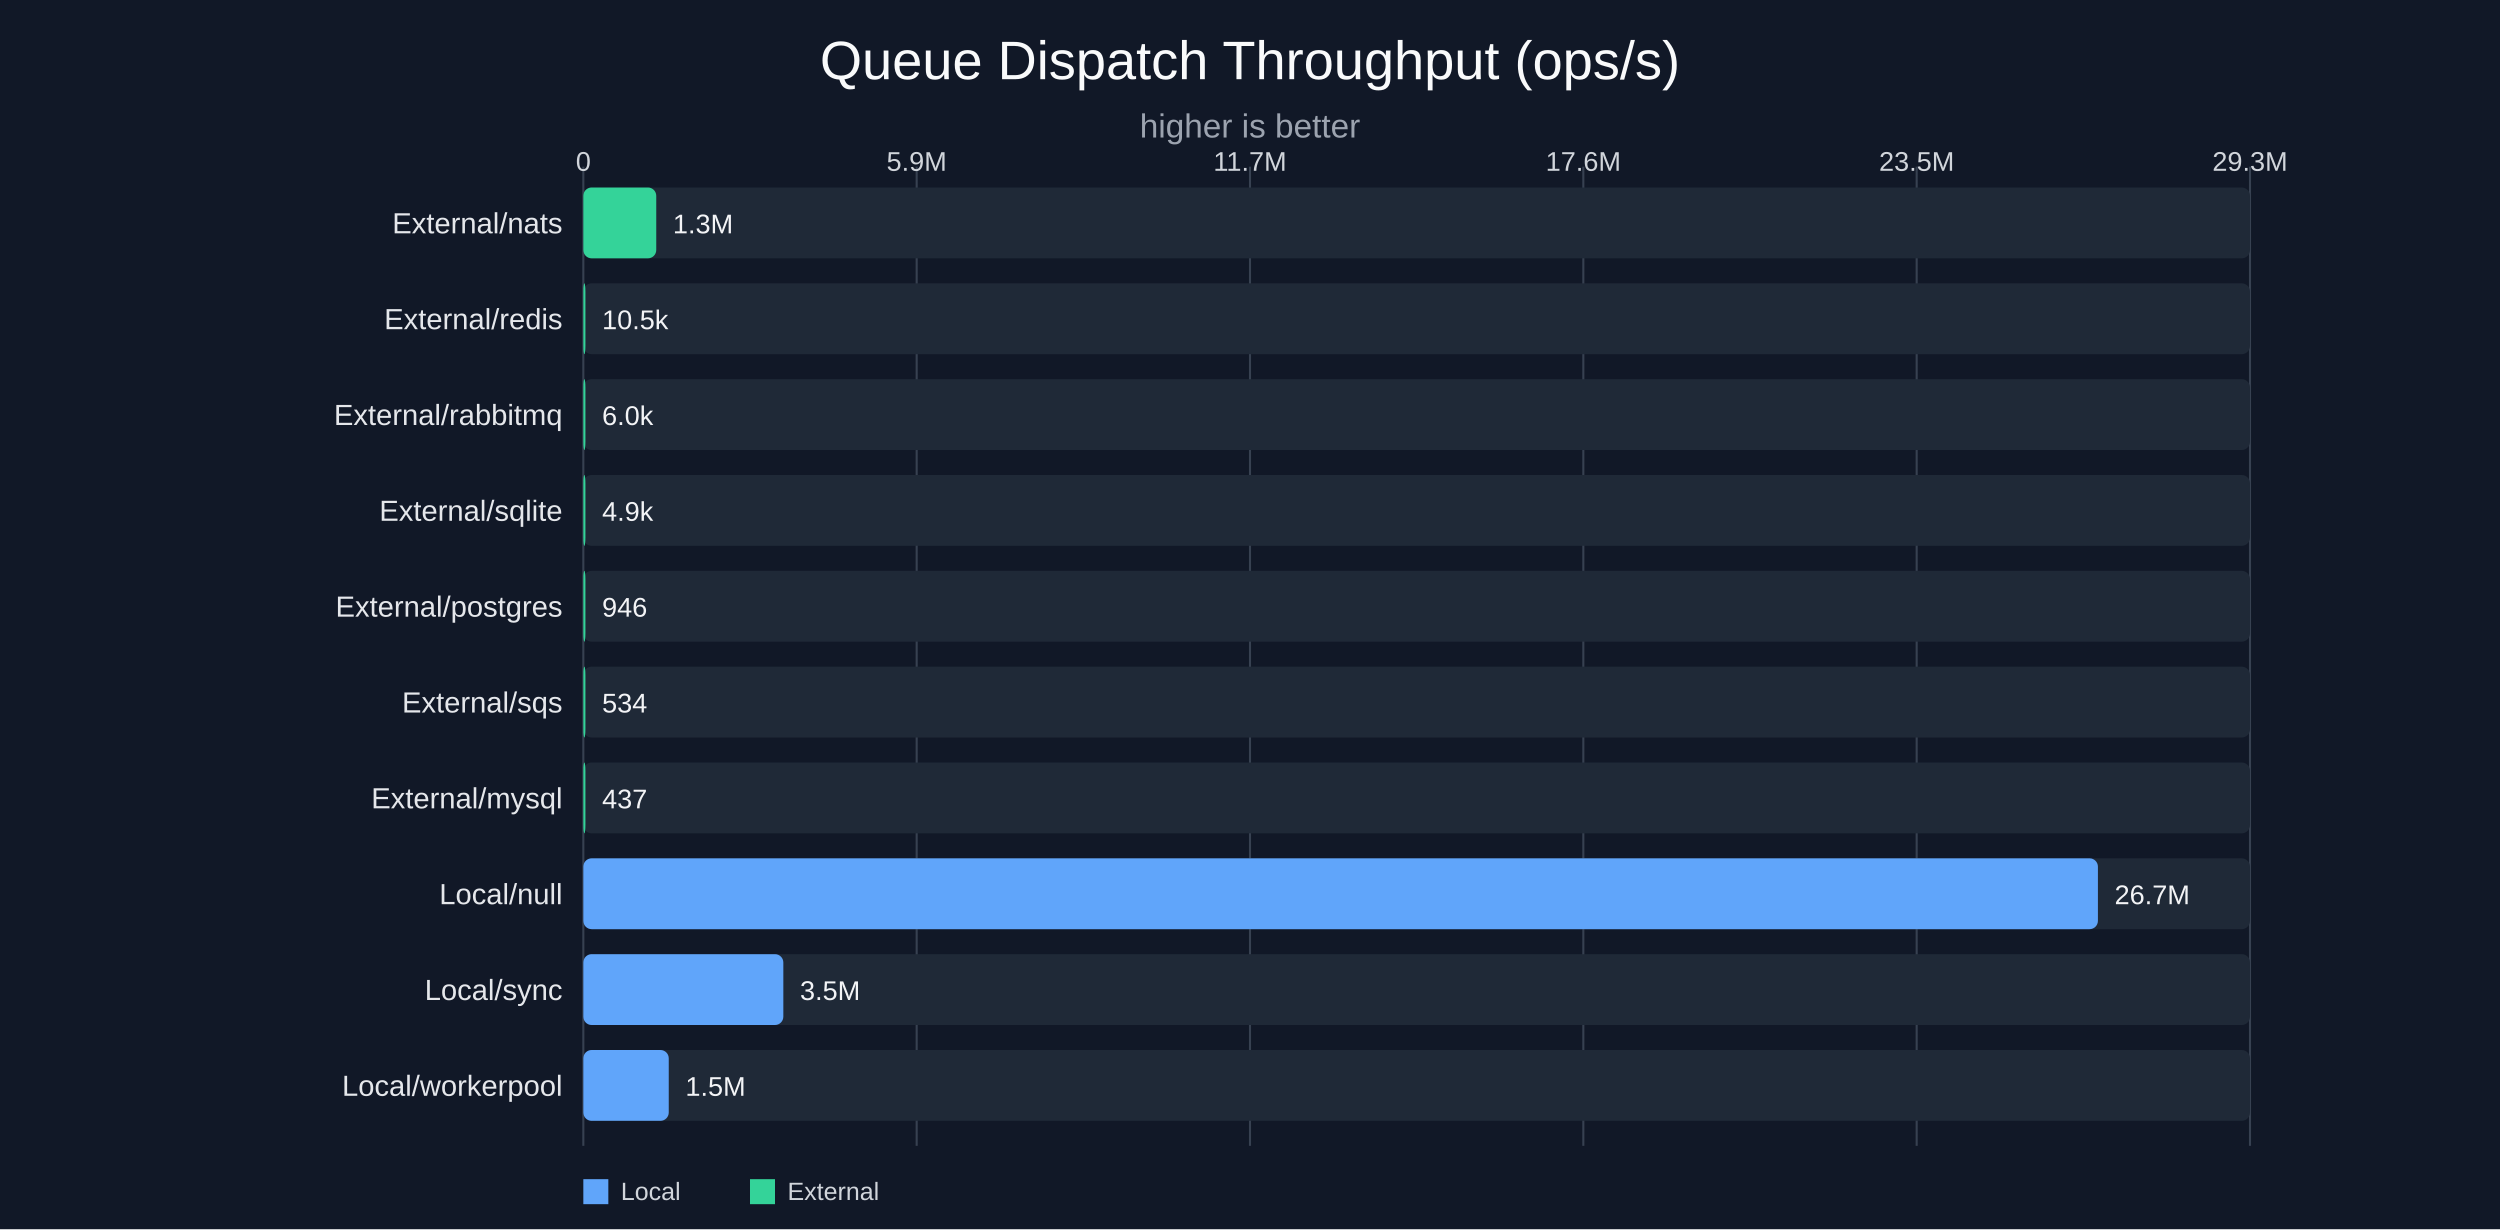
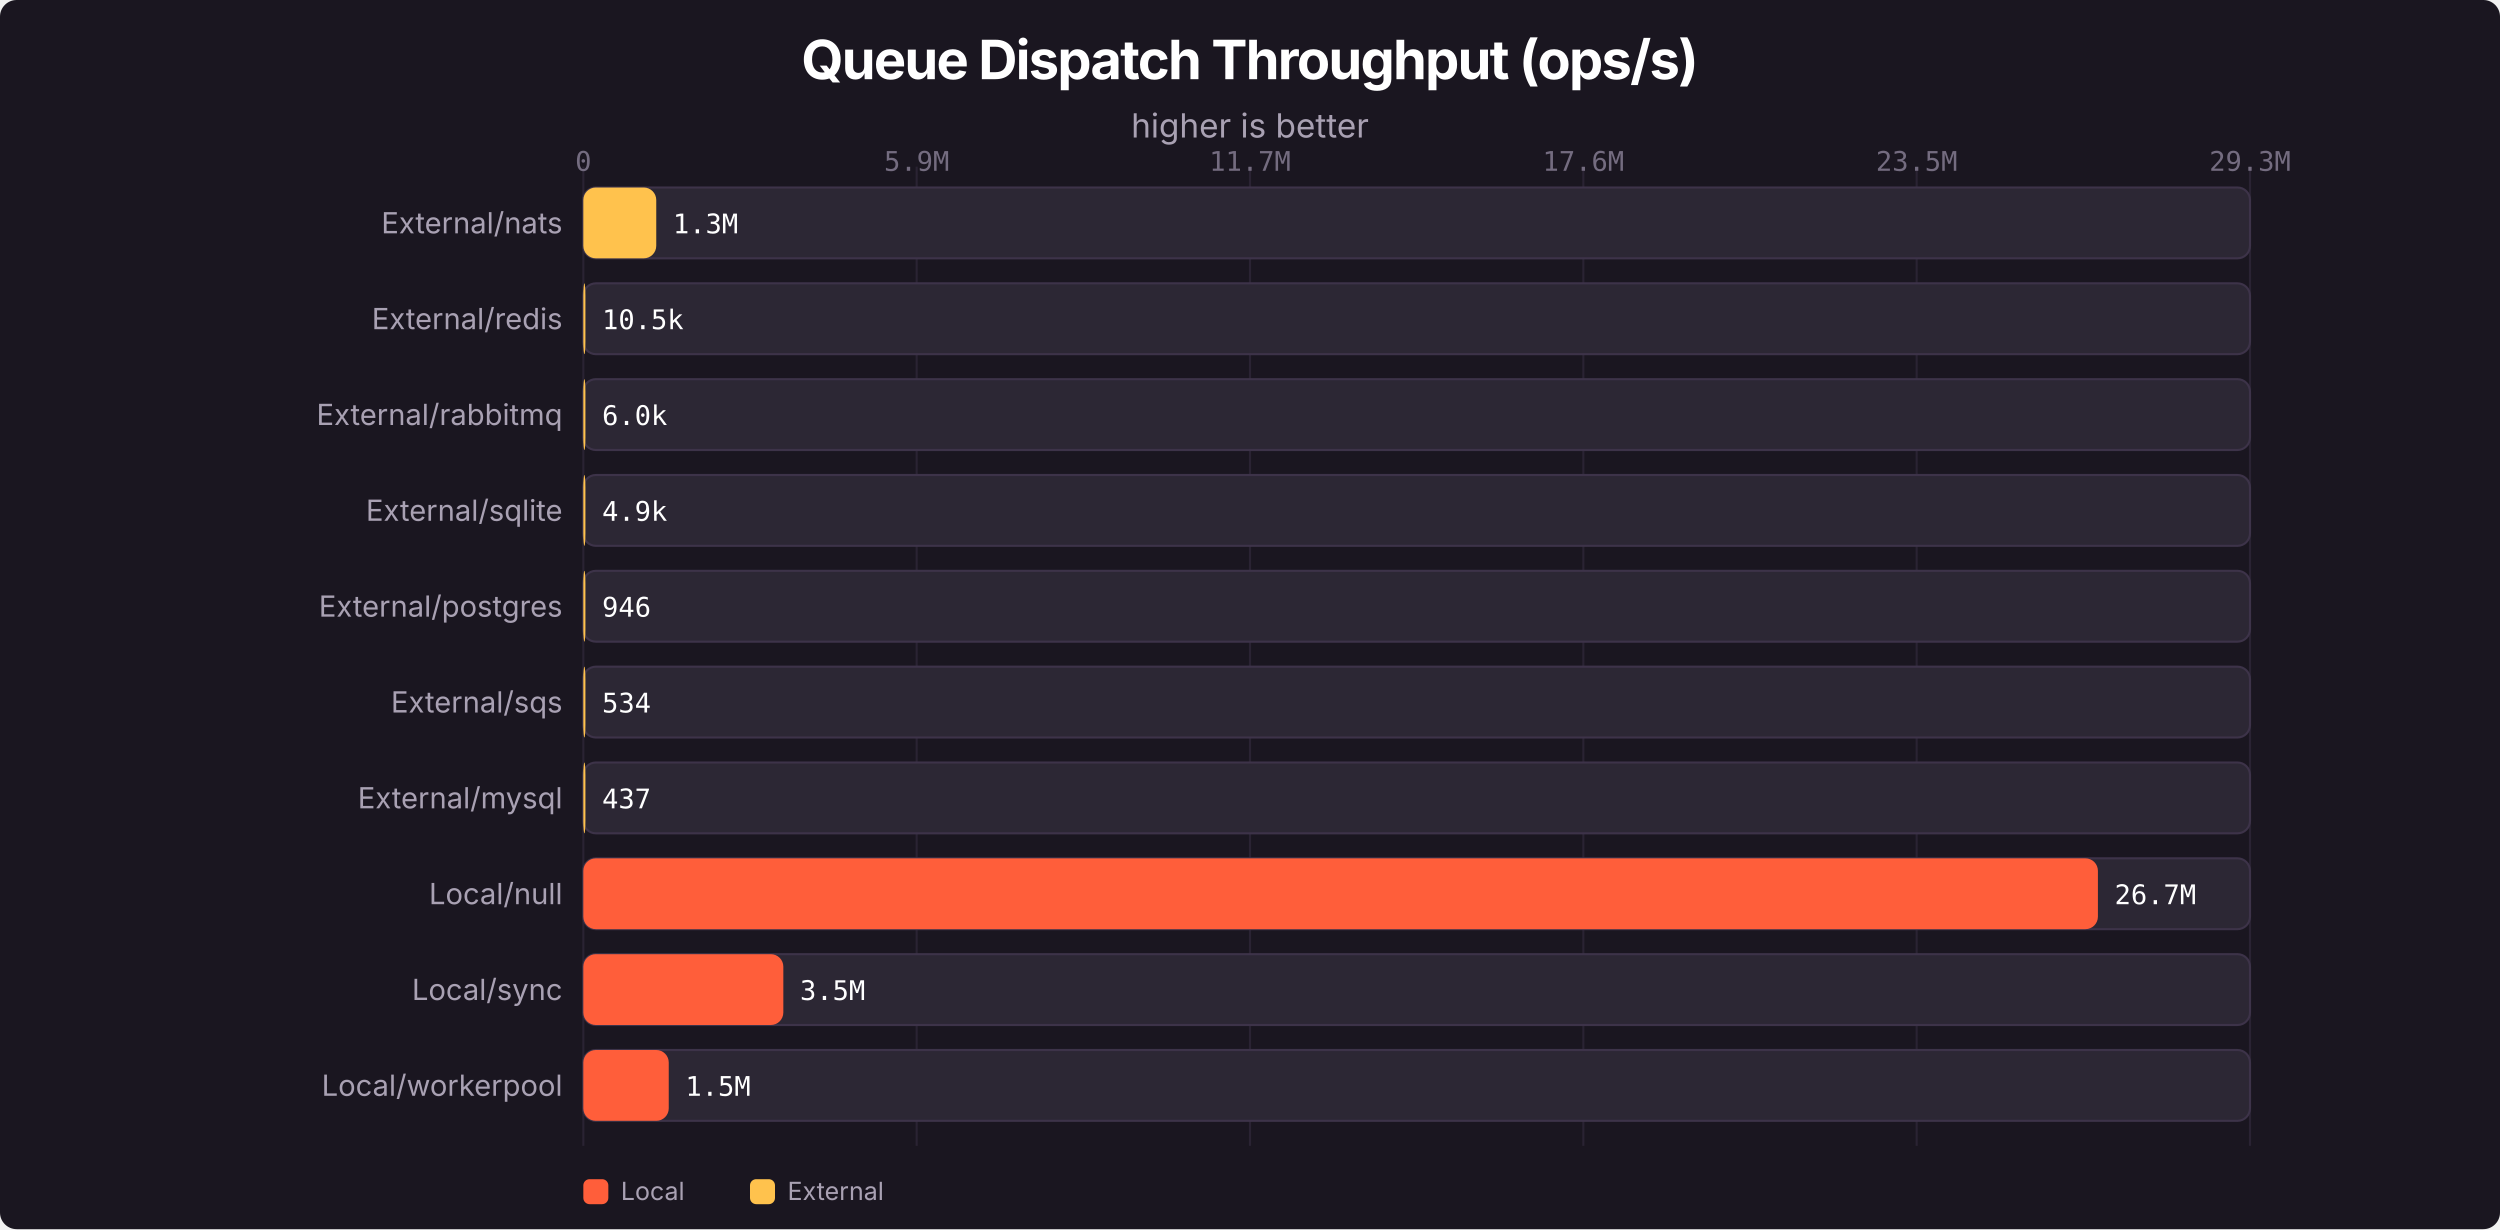
<svg xmlns="http://www.w3.org/2000/svg" width="1200" height="590" viewBox="0 0 1200 590">
-   <rect width="100%" height="100%" fill="#111827" />
-   <text x="600" y="38" text-anchor="middle" fill="#f9fafb" font-size="26" font-family="Arial, sans-serif">Queue Dispatch Throughput (ops/s)</text>
-   <text x="600" y="66" text-anchor="middle" fill="#9ca3af" font-size="16" font-family="Arial, sans-serif">higher is better</text>
-   <line x1="280" y1="80" x2="280" y2="550" stroke="#374151" stroke-width="1" />
-   <text x="280" y="82" text-anchor="middle" fill="#d1d5db" font-size="13" font-family="Arial, sans-serif">0</text>
-   <line x1="440" y1="80" x2="440" y2="550" stroke="#374151" stroke-width="1" />
-   <text x="440" y="82" text-anchor="middle" fill="#d1d5db" font-size="13" font-family="Arial, sans-serif">5.9M</text>
-   <line x1="600" y1="80" x2="600" y2="550" stroke="#374151" stroke-width="1" />
-   <text x="600" y="82" text-anchor="middle" fill="#d1d5db" font-size="13" font-family="Arial, sans-serif">11.7M</text>
-   <line x1="760" y1="80" x2="760" y2="550" stroke="#374151" stroke-width="1" />
-   <text x="760" y="82" text-anchor="middle" fill="#d1d5db" font-size="13" font-family="Arial, sans-serif">17.6M</text>
-   <line x1="920" y1="80" x2="920" y2="550" stroke="#374151" stroke-width="1" />
-   <text x="920" y="82" text-anchor="middle" fill="#d1d5db" font-size="13" font-family="Arial, sans-serif">23.5M</text>
-   <line x1="1080" y1="80" x2="1080" y2="550" stroke="#374151" stroke-width="1" />
-   <text x="1080" y="82" text-anchor="middle" fill="#d1d5db" font-size="13" font-family="Arial, sans-serif">29.3M</text>
-   <rect x="280" y="90" width="800" height="34" rx="4" fill="#1f2937" />
-   <rect x="280" y="90" width="35" height="34" rx="4" fill="#34d399" />
-   <text x="270" y="112" text-anchor="end" fill="#e5e7eb" font-size="14" font-family="Arial, sans-serif">External/nats</text>
-   <text x="323" y="112" text-anchor="start" fill="#f3f4f6" font-size="13" font-family="Arial, sans-serif">1.3M</text>
-   <rect x="280" y="136" width="800" height="34" rx="4" fill="#1f2937" />
-   <rect x="280" y="136" width="1" height="34" rx="4" fill="#34d399" />
-   <text x="270" y="158" text-anchor="end" fill="#e5e7eb" font-size="14" font-family="Arial, sans-serif">External/redis</text>
-   <text x="289" y="158" text-anchor="start" fill="#f3f4f6" font-size="13" font-family="Arial, sans-serif">10.5k</text>
-   <rect x="280" y="182" width="800" height="34" rx="4" fill="#1f2937" />
-   <rect x="280" y="182" width="1" height="34" rx="4" fill="#34d399" />
-   <text x="270" y="204" text-anchor="end" fill="#e5e7eb" font-size="14" font-family="Arial, sans-serif">External/rabbitmq</text>
-   <text x="289" y="204" text-anchor="start" fill="#f3f4f6" font-size="13" font-family="Arial, sans-serif">6.0k</text>
-   <rect x="280" y="228" width="800" height="34" rx="4" fill="#1f2937" />
-   <rect x="280" y="228" width="1" height="34" rx="4" fill="#34d399" />
-   <text x="270" y="250" text-anchor="end" fill="#e5e7eb" font-size="14" font-family="Arial, sans-serif">External/sqlite</text>
-   <text x="289" y="250" text-anchor="start" fill="#f3f4f6" font-size="13" font-family="Arial, sans-serif">4.9k</text>
-   <rect x="280" y="274" width="800" height="34" rx="4" fill="#1f2937" />
-   <rect x="280" y="274" width="1" height="34" rx="4" fill="#34d399" />
-   <text x="270" y="296" text-anchor="end" fill="#e5e7eb" font-size="14" font-family="Arial, sans-serif">External/postgres</text>
-   <text x="289" y="296" text-anchor="start" fill="#f3f4f6" font-size="13" font-family="Arial, sans-serif">946</text>
-   <rect x="280" y="320" width="800" height="34" rx="4" fill="#1f2937" />
-   <rect x="280" y="320" width="1" height="34" rx="4" fill="#34d399" />
-   <text x="270" y="342" text-anchor="end" fill="#e5e7eb" font-size="14" font-family="Arial, sans-serif">External/sqs</text>
-   <text x="289" y="342" text-anchor="start" fill="#f3f4f6" font-size="13" font-family="Arial, sans-serif">534</text>
-   <rect x="280" y="366" width="800" height="34" rx="4" fill="#1f2937" />
-   <rect x="280" y="366" width="1" height="34" rx="4" fill="#34d399" />
-   <text x="270" y="388" text-anchor="end" fill="#e5e7eb" font-size="14" font-family="Arial, sans-serif">External/mysql</text>
-   <text x="289" y="388" text-anchor="start" fill="#f3f4f6" font-size="13" font-family="Arial, sans-serif">437</text>
-   <rect x="280" y="412" width="800" height="34" rx="4" fill="#1f2937" />
-   <rect x="280" y="412" width="727" height="34" rx="4" fill="#60a5fa" />
-   <text x="270" y="434" text-anchor="end" fill="#e5e7eb" font-size="14" font-family="Arial, sans-serif">Local/null</text>
-   <text x="1015" y="434" text-anchor="start" fill="#f3f4f6" font-size="13" font-family="Arial, sans-serif">26.7M</text>
-   <rect x="280" y="458" width="800" height="34" rx="4" fill="#1f2937" />
-   <rect x="280" y="458" width="96" height="34" rx="4" fill="#60a5fa" />
-   <text x="270" y="480" text-anchor="end" fill="#e5e7eb" font-size="14" font-family="Arial, sans-serif">Local/sync</text>
-   <text x="384" y="480" text-anchor="start" fill="#f3f4f6" font-size="13" font-family="Arial, sans-serif">3.5M</text>
-   <rect x="280" y="504" width="800" height="34" rx="4" fill="#1f2937" />
-   <rect x="280" y="504" width="41" height="34" rx="4" fill="#60a5fa" />
-   <text x="270" y="526" text-anchor="end" fill="#e5e7eb" font-size="14" font-family="Arial, sans-serif">Local/workerpool</text>
-   <text x="329" y="526" text-anchor="start" fill="#f3f4f6" font-size="13" font-family="Arial, sans-serif">1.5M</text>
-   <rect x="280" y="566" width="12" height="12" fill="#60a5fa" />
-   <text x="298" y="576" fill="#d1d5db" font-size="12" font-family="Arial, sans-serif">Local</text>
-   <rect x="360" y="566" width="12" height="12" fill="#34d399" />
-   <text x="378" y="576" fill="#d1d5db" font-size="12" font-family="Arial, sans-serif">External</text>
+   <rect width="100%" height="100%" rx="8" fill="#1A1620" />
+   <text x="600" y="38" text-anchor="middle" fill="#FFFFFF" font-size="26" font-weight="700" letter-spacing="-0.8" font-family="Space Grotesk, Inter, system-ui, sans-serif">Queue Dispatch Throughput (ops/s)</text>
+   <text x="600" y="66" text-anchor="middle" fill="#A9A1B3" font-size="16" font-family="Inter, system-ui, sans-serif">higher is better</text>
+   <line x1="280" y1="80" x2="280" y2="550" stroke="#2A2333" stroke-width="1" />
+   <text x="280" y="82" text-anchor="middle" fill="#746C80" font-size="13" font-family="JetBrains Mono, ui-monospace, monospace">0</text>
+   <line x1="440" y1="80" x2="440" y2="550" stroke="#2A2333" stroke-width="1" />
+   <text x="440" y="82" text-anchor="middle" fill="#746C80" font-size="13" font-family="JetBrains Mono, ui-monospace, monospace">5.9M</text>
+   <line x1="600" y1="80" x2="600" y2="550" stroke="#2A2333" stroke-width="1" />
+   <text x="600" y="82" text-anchor="middle" fill="#746C80" font-size="13" font-family="JetBrains Mono, ui-monospace, monospace">11.7M</text>
+   <line x1="760" y1="80" x2="760" y2="550" stroke="#2A2333" stroke-width="1" />
+   <text x="760" y="82" text-anchor="middle" fill="#746C80" font-size="13" font-family="JetBrains Mono, ui-monospace, monospace">17.6M</text>
+   <line x1="920" y1="80" x2="920" y2="550" stroke="#2A2333" stroke-width="1" />
+   <text x="920" y="82" text-anchor="middle" fill="#746C80" font-size="13" font-family="JetBrains Mono, ui-monospace, monospace">23.5M</text>
+   <line x1="1080" y1="80" x2="1080" y2="550" stroke="#2A2333" stroke-width="1" />
+   <text x="1080" y="82" text-anchor="middle" fill="#746C80" font-size="13" font-family="JetBrains Mono, ui-monospace, monospace">29.3M</text>
+   <rect x="280" y="90" width="800" height="34" rx="6" fill="#2C2734" stroke="#3D3349" />
+   <rect x="280" y="90" width="35" height="34" rx="6" fill="#FFC24D" />
+   <text x="270" y="112" text-anchor="end" fill="#A9A1B3" font-size="14" font-family="Inter, system-ui, sans-serif">External/nats</text>
+   <text x="323" y="112" text-anchor="start" fill="#FFFFFF" font-size="13" font-family="JetBrains Mono, ui-monospace, monospace">1.3M</text>
+   <rect x="280" y="136" width="800" height="34" rx="6" fill="#2C2734" stroke="#3D3349" />
+   <rect x="280" y="136" width="1" height="34" rx="6" fill="#FFC24D" />
+   <text x="270" y="158" text-anchor="end" fill="#A9A1B3" font-size="14" font-family="Inter, system-ui, sans-serif">External/redis</text>
+   <text x="289" y="158" text-anchor="start" fill="#FFFFFF" font-size="13" font-family="JetBrains Mono, ui-monospace, monospace">10.5k</text>
+   <rect x="280" y="182" width="800" height="34" rx="6" fill="#2C2734" stroke="#3D3349" />
+   <rect x="280" y="182" width="1" height="34" rx="6" fill="#FFC24D" />
+   <text x="270" y="204" text-anchor="end" fill="#A9A1B3" font-size="14" font-family="Inter, system-ui, sans-serif">External/rabbitmq</text>
+   <text x="289" y="204" text-anchor="start" fill="#FFFFFF" font-size="13" font-family="JetBrains Mono, ui-monospace, monospace">6.0k</text>
+   <rect x="280" y="228" width="800" height="34" rx="6" fill="#2C2734" stroke="#3D3349" />
+   <rect x="280" y="228" width="1" height="34" rx="6" fill="#FFC24D" />
+   <text x="270" y="250" text-anchor="end" fill="#A9A1B3" font-size="14" font-family="Inter, system-ui, sans-serif">External/sqlite</text>
+   <text x="289" y="250" text-anchor="start" fill="#FFFFFF" font-size="13" font-family="JetBrains Mono, ui-monospace, monospace">4.9k</text>
+   <rect x="280" y="274" width="800" height="34" rx="6" fill="#2C2734" stroke="#3D3349" />
+   <rect x="280" y="274" width="1" height="34" rx="6" fill="#FFC24D" />
+   <text x="270" y="296" text-anchor="end" fill="#A9A1B3" font-size="14" font-family="Inter, system-ui, sans-serif">External/postgres</text>
+   <text x="289" y="296" text-anchor="start" fill="#FFFFFF" font-size="13" font-family="JetBrains Mono, ui-monospace, monospace">946</text>
+   <rect x="280" y="320" width="800" height="34" rx="6" fill="#2C2734" stroke="#3D3349" />
+   <rect x="280" y="320" width="1" height="34" rx="6" fill="#FFC24D" />
+   <text x="270" y="342" text-anchor="end" fill="#A9A1B3" font-size="14" font-family="Inter, system-ui, sans-serif">External/sqs</text>
+   <text x="289" y="342" text-anchor="start" fill="#FFFFFF" font-size="13" font-family="JetBrains Mono, ui-monospace, monospace">534</text>
+   <rect x="280" y="366" width="800" height="34" rx="6" fill="#2C2734" stroke="#3D3349" />
+   <rect x="280" y="366" width="1" height="34" rx="6" fill="#FFC24D" />
+   <text x="270" y="388" text-anchor="end" fill="#A9A1B3" font-size="14" font-family="Inter, system-ui, sans-serif">External/mysql</text>
+   <text x="289" y="388" text-anchor="start" fill="#FFFFFF" font-size="13" font-family="JetBrains Mono, ui-monospace, monospace">437</text>
+   <rect x="280" y="412" width="800" height="34" rx="6" fill="#2C2734" stroke="#3D3349" />
+   <rect x="280" y="412" width="727" height="34" rx="6" fill="#FF5E3A" />
+   <text x="270" y="434" text-anchor="end" fill="#A9A1B3" font-size="14" font-family="Inter, system-ui, sans-serif">Local/null</text>
+   <text x="1015" y="434" text-anchor="start" fill="#FFFFFF" font-size="13" font-family="JetBrains Mono, ui-monospace, monospace">26.7M</text>
+   <rect x="280" y="458" width="800" height="34" rx="6" fill="#2C2734" stroke="#3D3349" />
+   <rect x="280" y="458" width="96" height="34" rx="6" fill="#FF5E3A" />
+   <text x="270" y="480" text-anchor="end" fill="#A9A1B3" font-size="14" font-family="Inter, system-ui, sans-serif">Local/sync</text>
+   <text x="384" y="480" text-anchor="start" fill="#FFFFFF" font-size="13" font-family="JetBrains Mono, ui-monospace, monospace">3.5M</text>
+   <rect x="280" y="504" width="800" height="34" rx="6" fill="#2C2734" stroke="#3D3349" />
+   <rect x="280" y="504" width="41" height="34" rx="6" fill="#FF5E3A" />
+   <text x="270" y="526" text-anchor="end" fill="#A9A1B3" font-size="14" font-family="Inter, system-ui, sans-serif">Local/workerpool</text>
+   <text x="329" y="526" text-anchor="start" fill="#FFFFFF" font-size="13" font-family="JetBrains Mono, ui-monospace, monospace">1.5M</text>
+   <rect x="280" y="566" width="12" height="12" rx="3" fill="#FF5E3A" />
+   <text x="298" y="576" fill="#A9A1B3" font-size="12" font-family="Inter, system-ui, sans-serif">Local</text>
+   <rect x="360" y="566" width="12" height="12" rx="3" fill="#FFC24D" />
+   <text x="378" y="576" fill="#A9A1B3" font-size="12" font-family="Inter, system-ui, sans-serif">External</text>
</svg>
